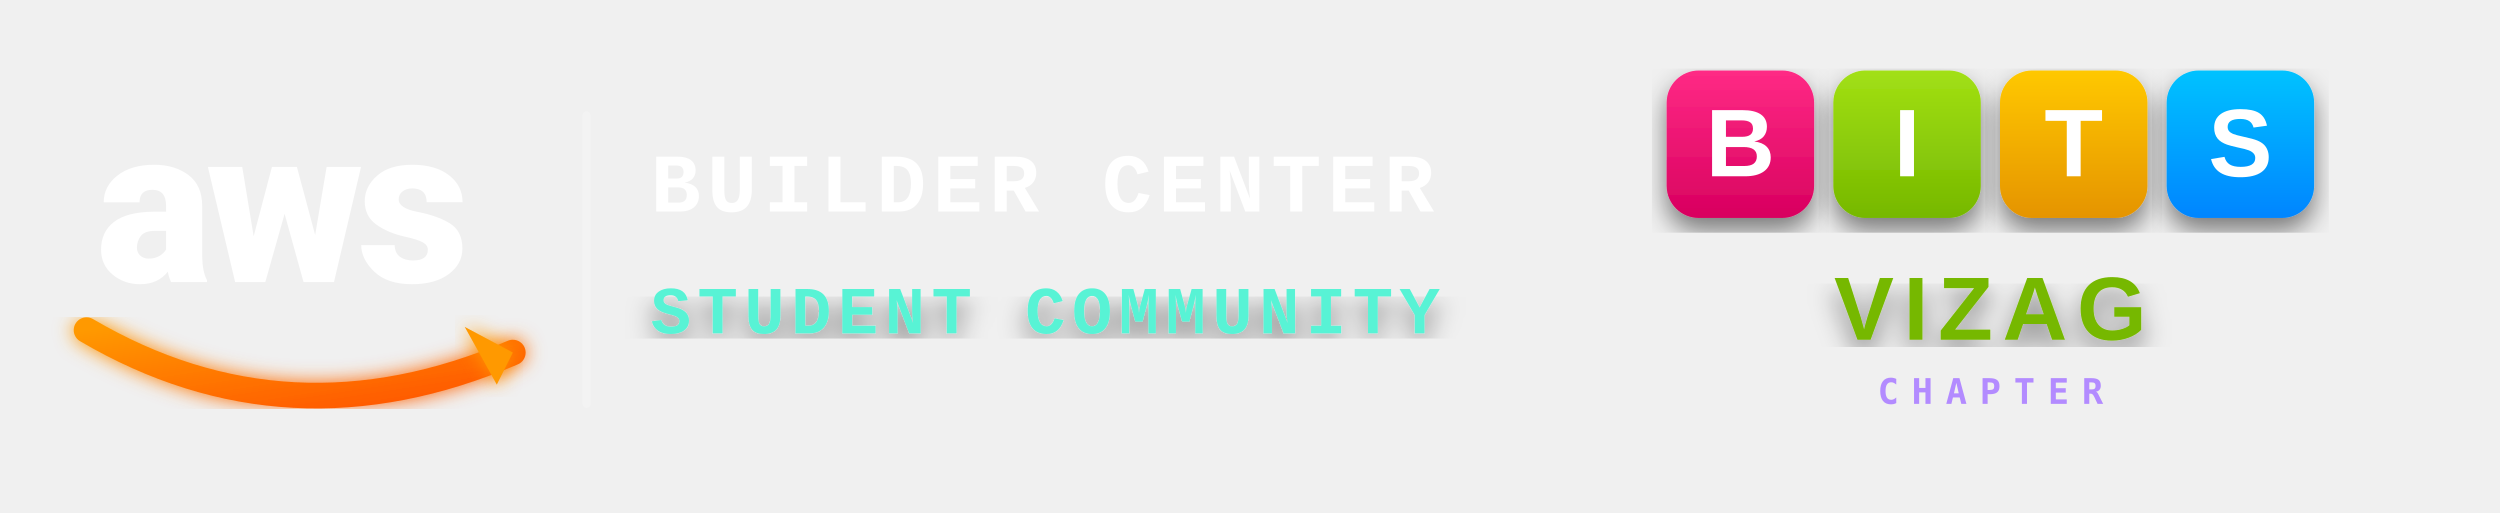
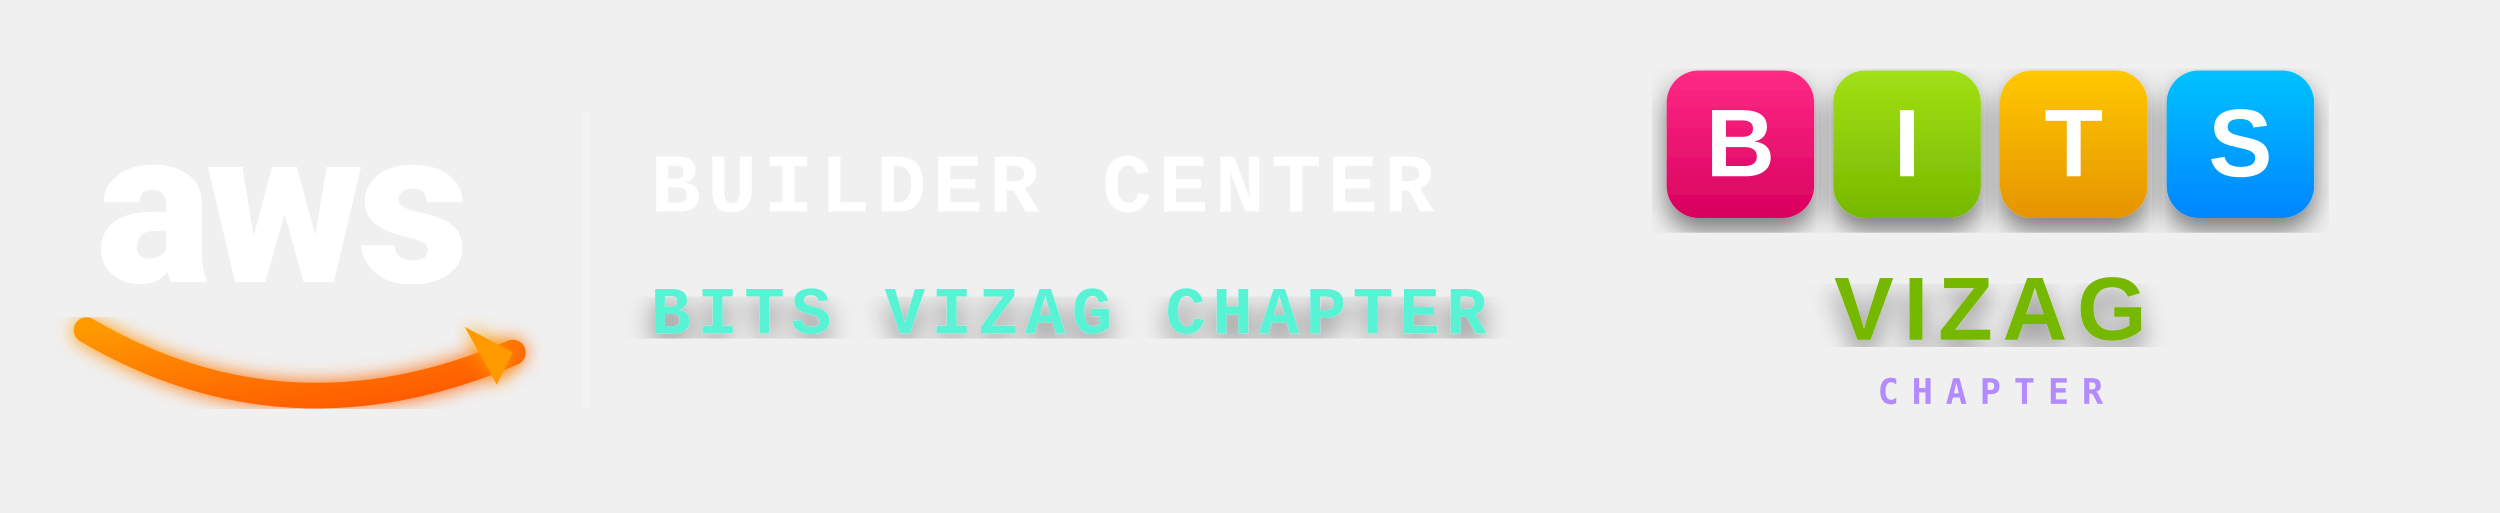
<svg xmlns="http://www.w3.org/2000/svg" viewBox="0 0 780 160" width="1560" height="320">
  <defs>
    <linearGradient id="awsGlow" x1="0%" y1="0%" x2="100%" y2="100%">
      <stop offset="0%" stop-color="#FF9900" />
      <stop offset="100%" stop-color="#FF5500" />
    </linearGradient>
    <linearGradient id="tileB" x1="0%" y1="0%" x2="0%" y2="100%">
      <stop offset="0%" stop-color="#FF2A85" />
      <stop offset="100%" stop-color="#D8005F" />
    </linearGradient>
    <linearGradient id="tileI" x1="0%" y1="0%" x2="0%" y2="100%">
      <stop offset="0%" stop-color="#A2E014" />
      <stop offset="100%" stop-color="#76B800" />
    </linearGradient>
    <linearGradient id="tileT" x1="0%" y1="0%" x2="0%" y2="100%">
      <stop offset="0%" stop-color="#FFC800" />
      <stop offset="100%" stop-color="#E59400" />
    </linearGradient>
    <linearGradient id="tileS" x1="0%" y1="0%" x2="0%" y2="100%">
      <stop offset="0%" stop-color="#00C2FF" />
      <stop offset="100%" stop-color="#0085FF" />
    </linearGradient>
    <filter id="shadow" x="-10%" y="-10%" width="120%" height="120%">
      <feDropShadow dx="0" dy="4" stdDeviation="4" flood-color="#000000" flood-opacity="0.5" />
    </filter>
    <filter id="orangeGlow" x="-20%" y="-20%" width="140%" height="140%">
      <feGaussianBlur stdDeviation="3" result="blur" />
      <feComposite in="SourceGraphic" in2="blur" operator="over" />
    </filter>
  </defs>
  <g transform="translate(15, 18)">
    <text x="15" y="70" font-family="-apple-system, BlinkMacSystemFont, 'Segoe UI', Roboto, sans-serif" font-weight="800" font-size="68" fill="#FFFFFF" letter-spacing="-2">aws</text>
    <path d="M 12 85 Q 75 122 145 92" fill="none" stroke="url(#awsGlow)" stroke-width="8" stroke-linecap="round" filter="url(#orangeGlow)" />
    <path d="M 145 92 L 130 84 L 140 102 Z" fill="#FF9900" filter="url(#orangeGlow)" />
    <line x1="168" y1="18" x2="168" y2="108" stroke="rgba(255,255,255,0.22)" stroke-width="2.5" stroke-linecap="round" />
    <text x="188" y="48" font-family="'IBM Plex Mono', 'JetBrains Mono', 'Courier New', monospace" font-weight="800" font-size="26" fill="#FFFFFF" letter-spacing="2">BUILDER CENTER</text>
-     <text x="188" y="86" font-family="'IBM Plex Mono', 'JetBrains Mono', 'Courier New', monospace" font-weight="800" font-size="21" fill="#59F3D5" letter-spacing="2" filter="url(#shadow)">STUDENT COMMUNITY</text>
+     <text x="188" y="86" font-family="'IBM Plex Mono', 'JetBrains Mono', 'Courier New', monospace" font-weight="800" font-size="21" fill="#59F3D5" letter-spacing="2" filter="url(#shadow)">BITS VIZAG CHAPTER</text>
  </g>
  <g transform="translate(520, 22)">
    <rect x="0" y="0" width="46" height="46" rx="10" fill="url(#tileB)" filter="url(#shadow)" />
    <text x="23" y="33" font-family="Arial, sans-serif" font-weight="900" font-size="30" fill="#FFFFFF" text-anchor="middle">B</text>
    <rect x="52" y="0" width="46" height="46" rx="10" fill="url(#tileI)" filter="url(#shadow)" />
    <text x="75" y="33" font-family="Arial, sans-serif" font-weight="900" font-size="30" fill="#FFFFFF" text-anchor="middle">I</text>
    <rect x="104" y="0" width="46" height="46" rx="10" fill="url(#tileT)" filter="url(#shadow)" />
    <text x="127" y="33" font-family="Arial, sans-serif" font-weight="900" font-size="30" fill="#FFFFFF" text-anchor="middle">T</text>
    <rect x="156" y="0" width="46" height="46" rx="10" fill="url(#tileS)" filter="url(#shadow)" />
    <text x="179" y="33" font-family="Arial, sans-serif" font-weight="900" font-size="30" fill="#FFFFFF" text-anchor="middle">S</text>
    <text x="101" y="84" font-family="Arial, sans-serif" font-weight="900" font-size="28" fill="#76B800" text-anchor="middle" letter-spacing="3" filter="url(#shadow)">VIZAG</text>
    <text x="101" y="104" font-family="'IBM Plex Mono', monospace" font-weight="700" font-size="11" fill="#B38BFF" text-anchor="middle" letter-spacing="4">CHAPTER</text>
  </g>
</svg>
